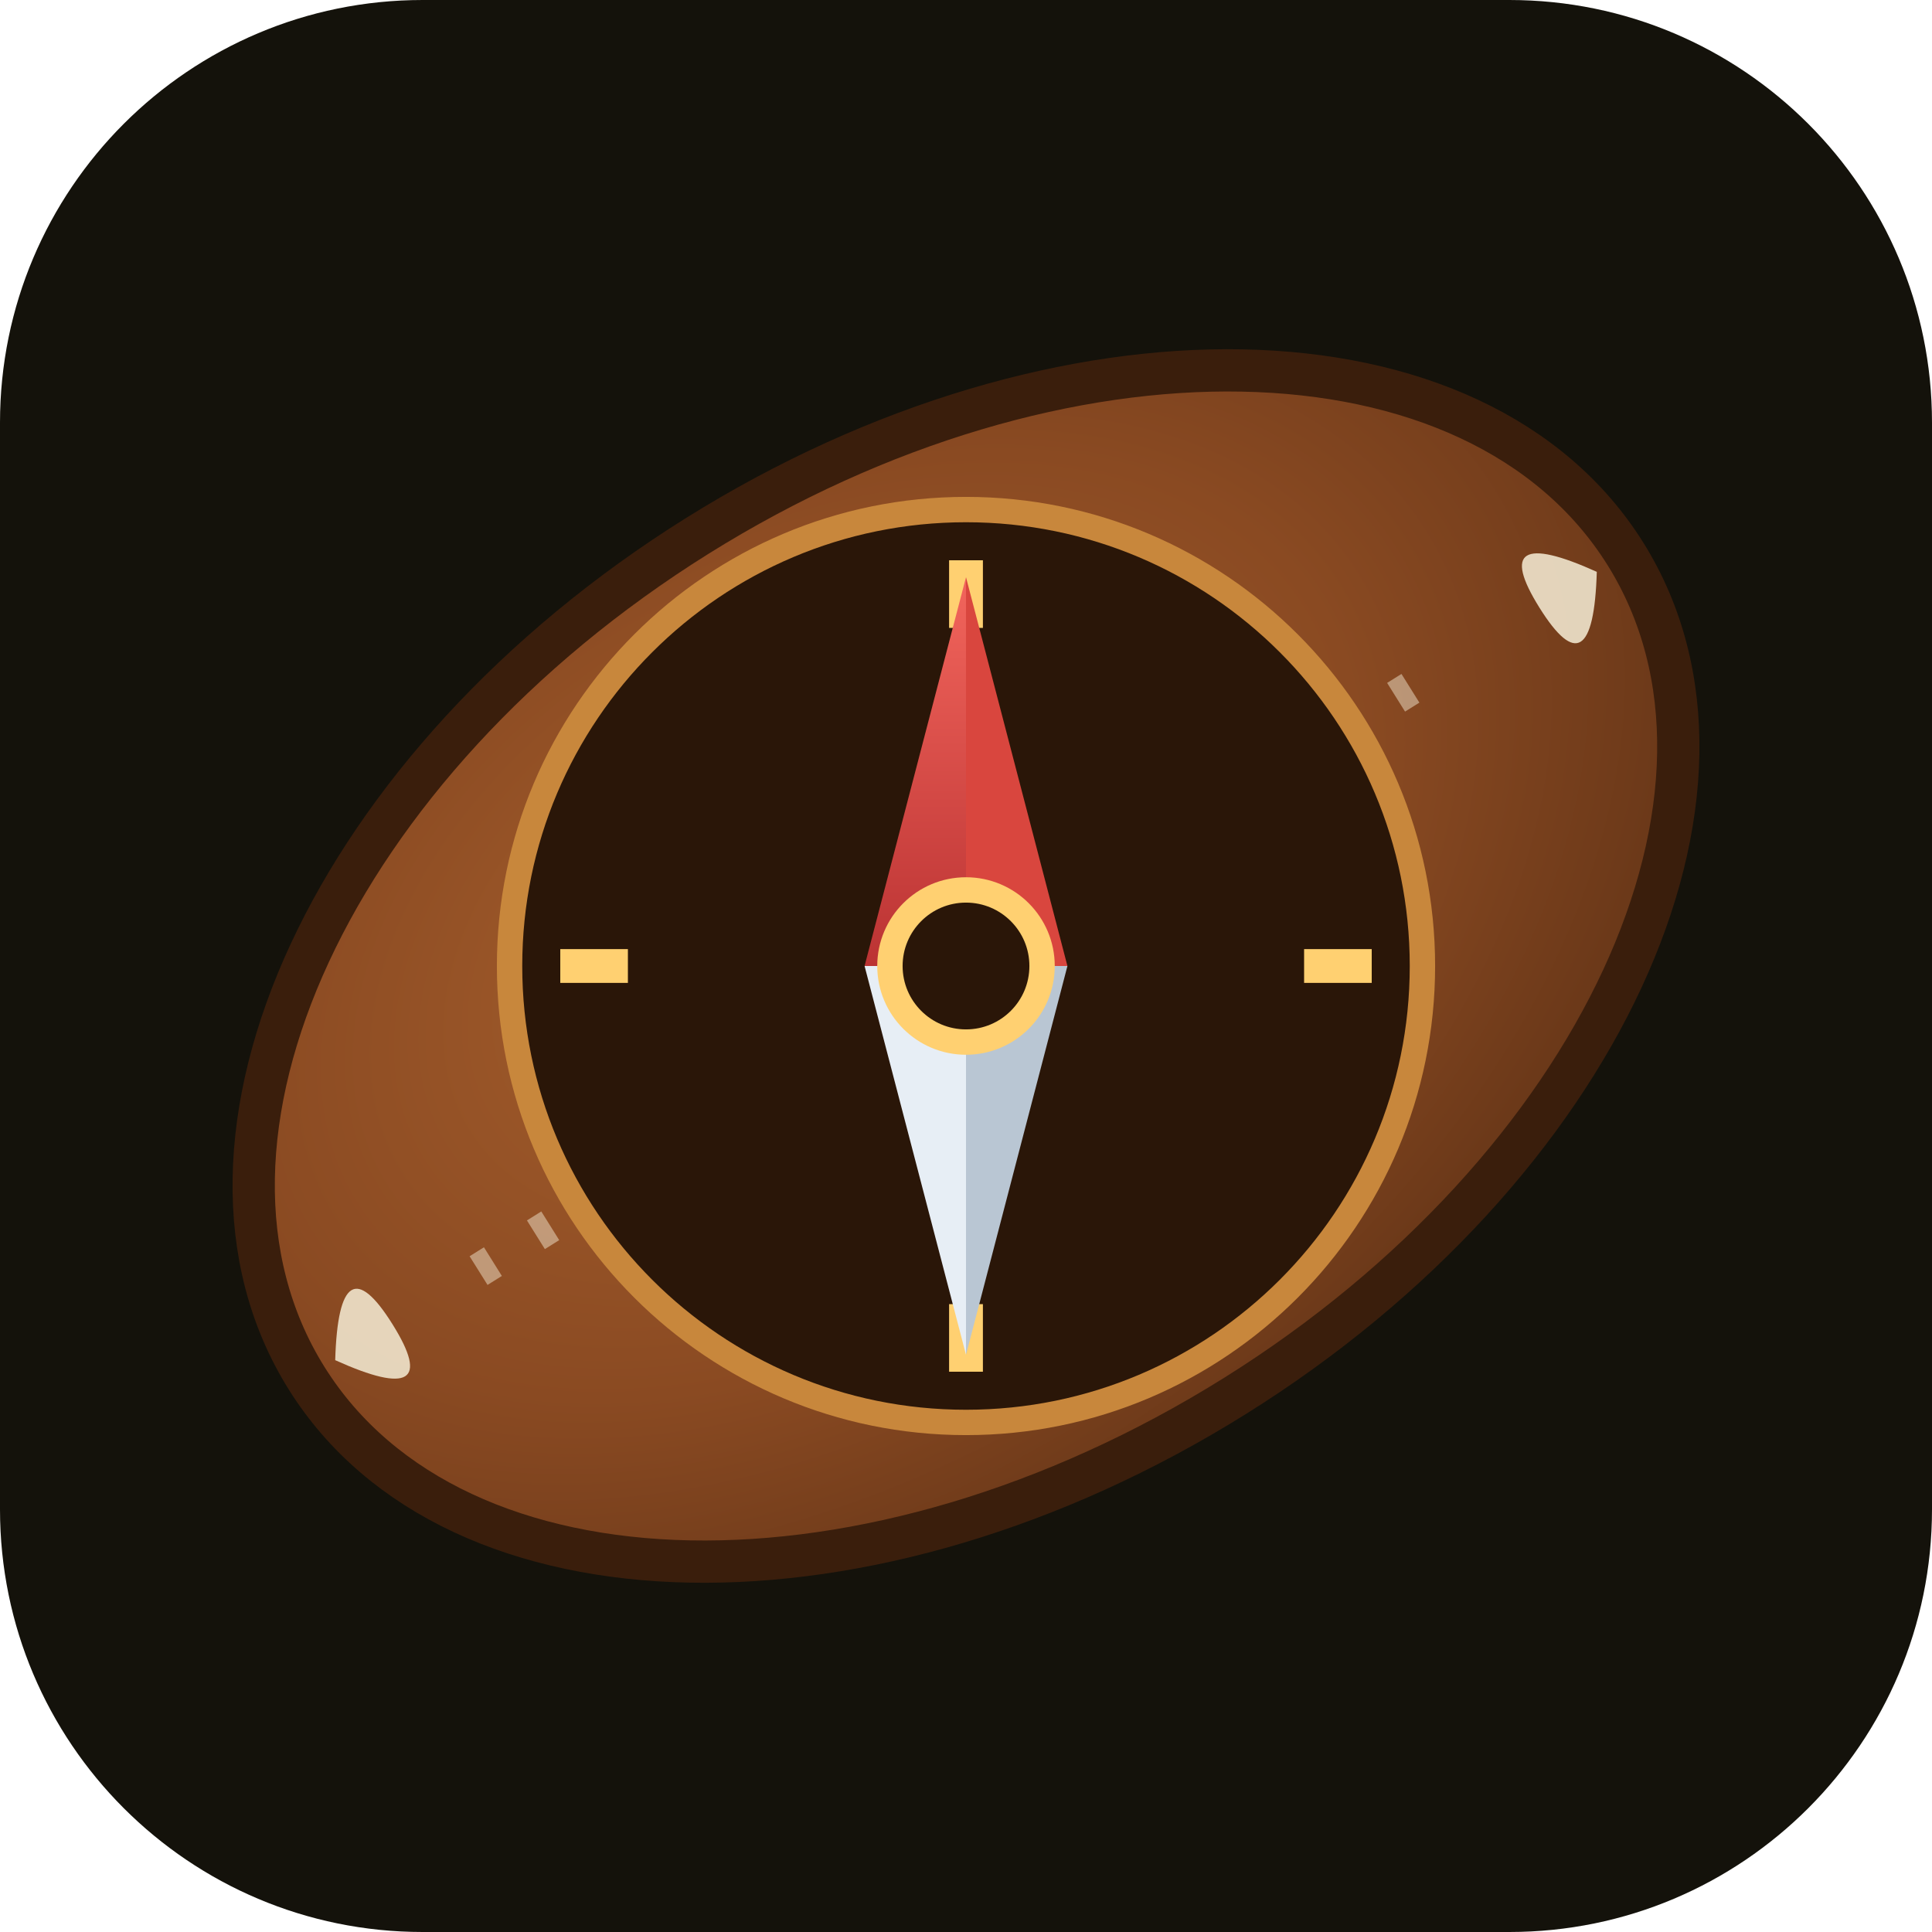
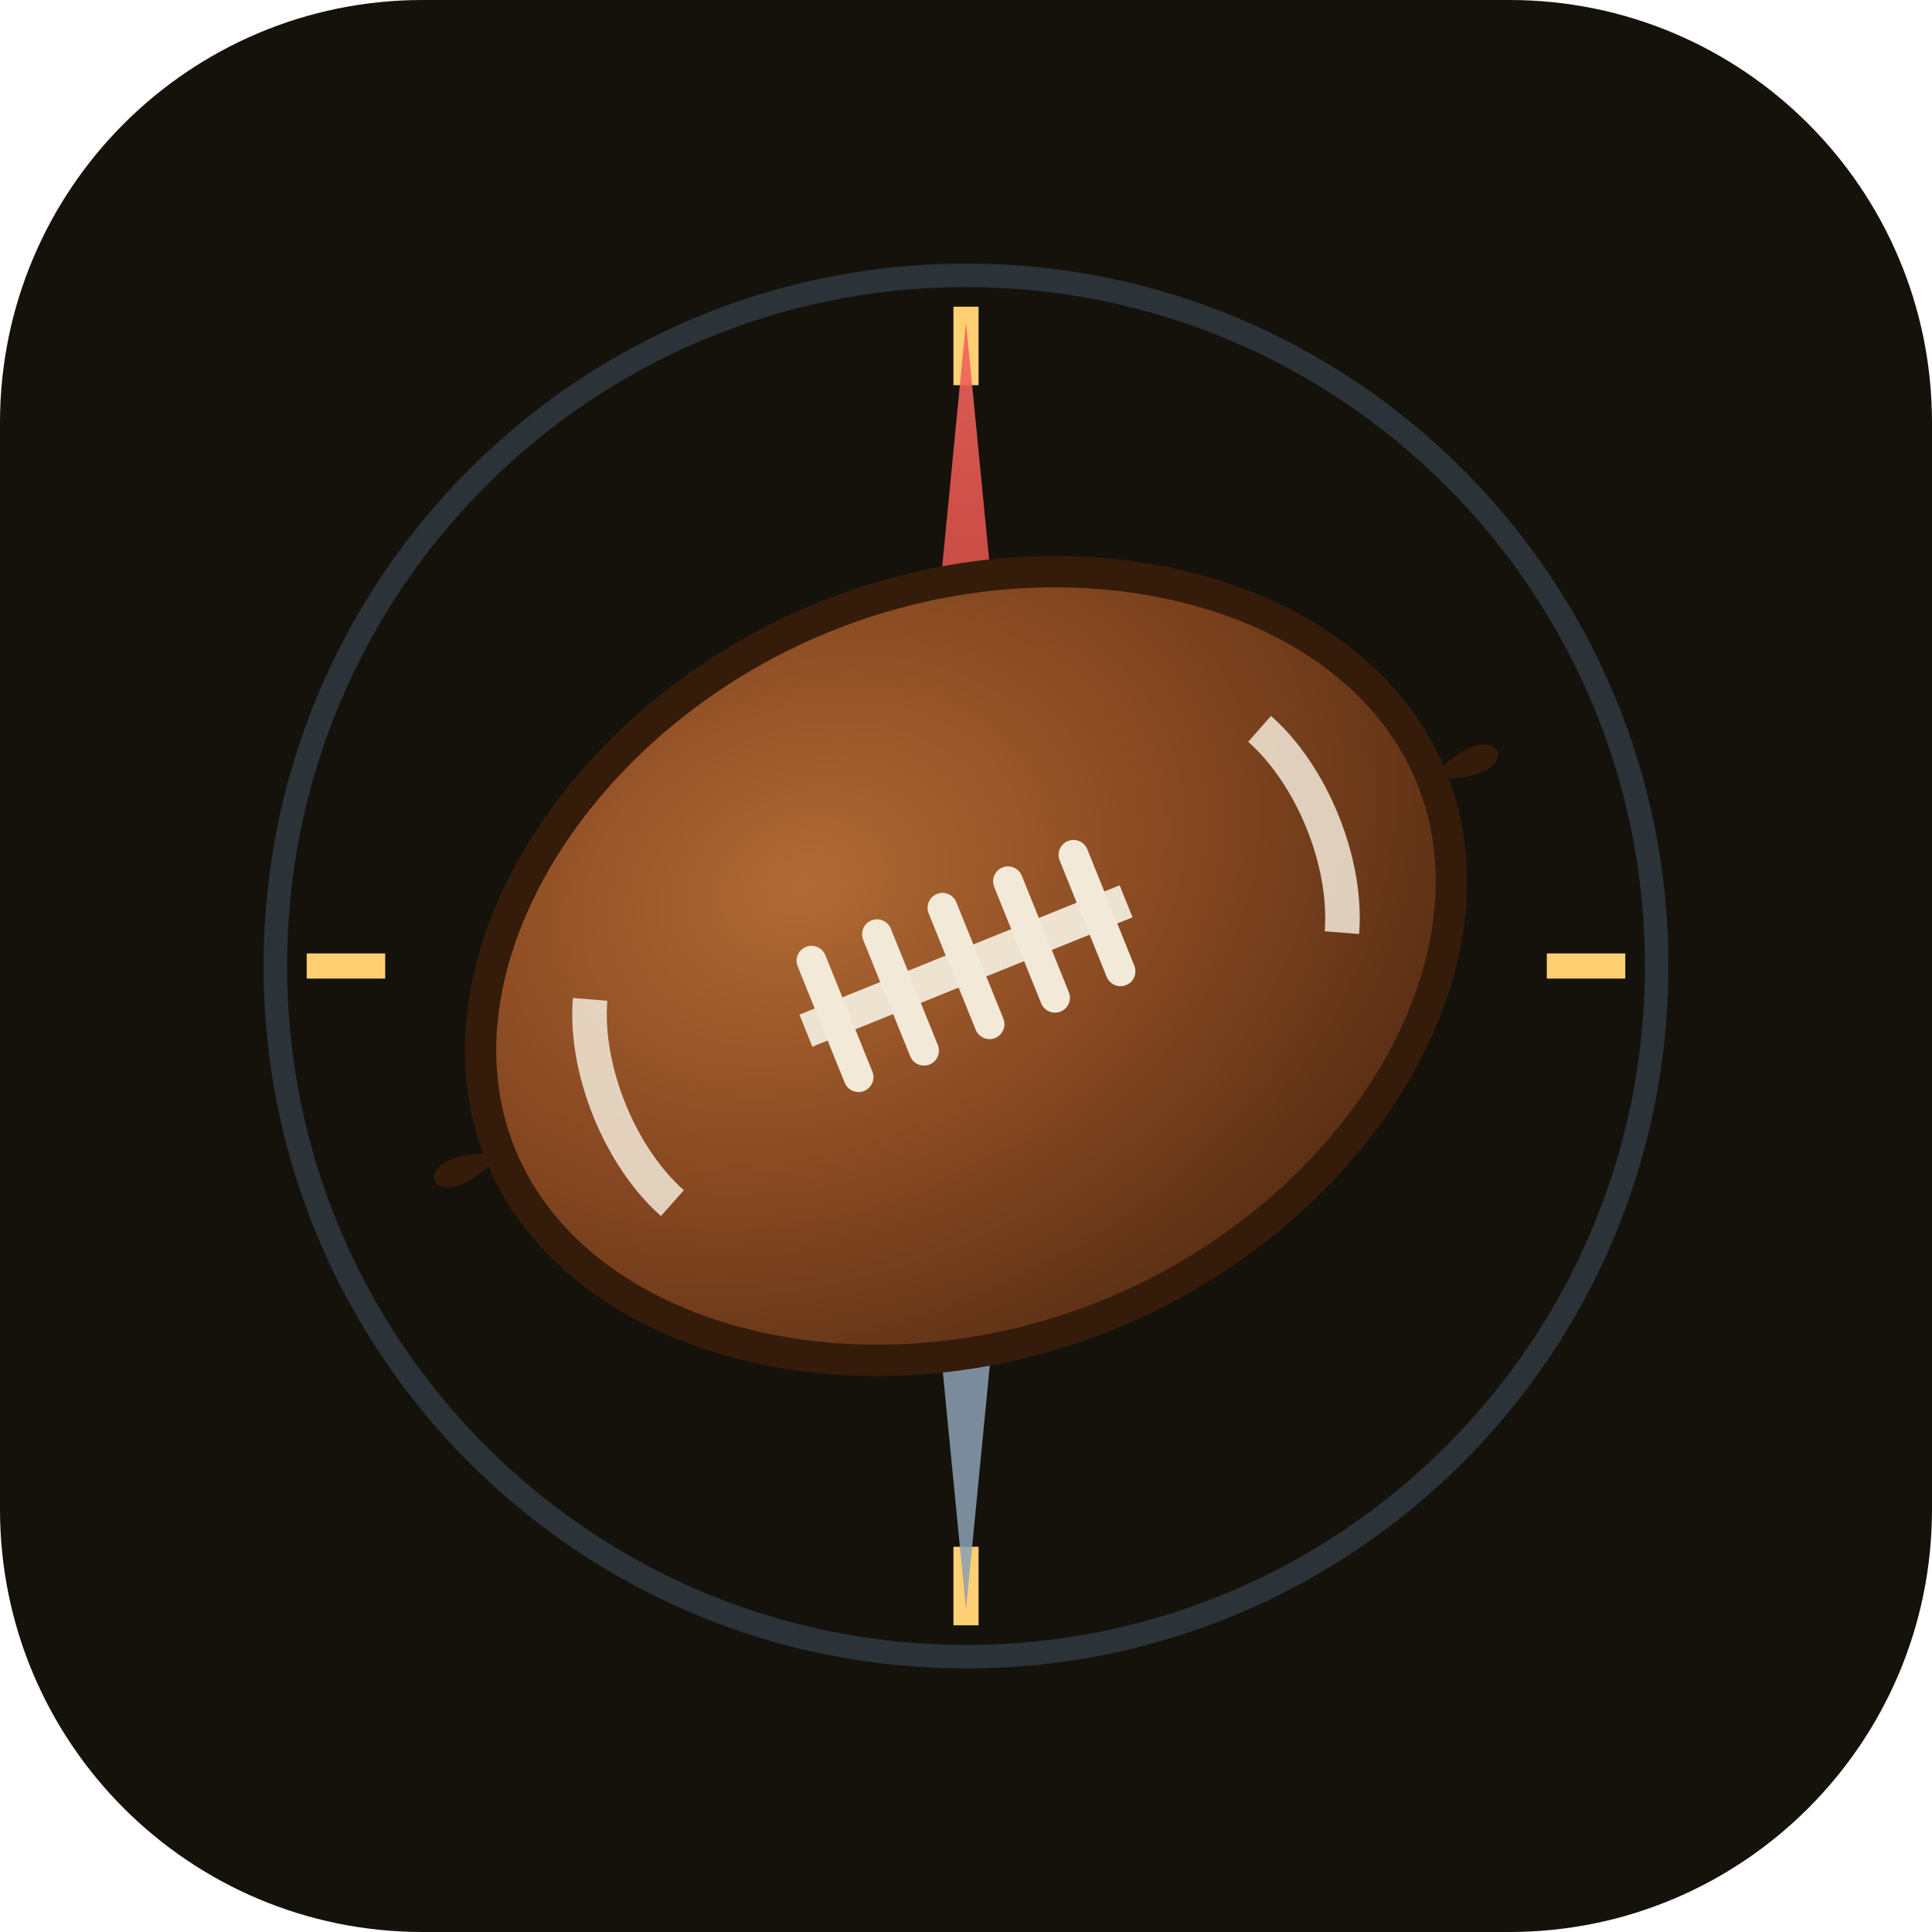
<svg xmlns="http://www.w3.org/2000/svg" viewBox="0 0 64 64" width="64" height="64">
  <defs>
-     <radialGradient id="L" cx="42%" cy="38%" r="72%">
-       <stop offset="0%" stop-color="#A9612E" />
-       <stop offset="55%" stop-color="#8A4A22" />
-       <stop offset="100%" stop-color="#5E3115" />
+     <radialGradient id="L" cx="38%" cy="32%" r="80%">
+       <stop offset="0%" stop-color="#B06A34" />
+       <stop offset="45%" stop-color="#8A4A22" />
+       <stop offset="100%" stop-color="#4E2811" />
    </radialGradient>
    <linearGradient id="N" x1="0" y1="0" x2="0" y2="1">
      <stop offset="0%" stop-color="#F2655C" />
      <stop offset="100%" stop-color="#B33" />
    </linearGradient>
  </defs>
  <rect x="0" y="0" width="64" height="64" rx="14" fill="#14120B" />
-   <g transform="translate(32,32) scale(0.56) translate(-50,-50)">
-     <g transform="rotate(-32 50 50)">
-       <ellipse cx="50" cy="50" rx="46" ry="30" fill="url(#L)" stroke="#3A1E0C" stroke-width="2.5" />
-       <path d="M6 50 q4 -6 4 -0 q0 6 -4 0Z" fill="#F0E4CC" opacity="0.9" />
-       <path d="M94 50 q-4 -6 -4 -0 q0 6 4 0Z" fill="#F0E4CC" opacity="0.9" />
-       <line x1="16" y1="50" x2="84" y2="50" stroke="#F0E4CC" stroke-width="2" opacity="0.5" stroke-dasharray="1 3" />
+   <g transform="translate(32,32) scale(0.52) translate(-50,-50)">
+     <circle cx="50" cy="50" r="44" fill="none" stroke="#3A4757" stroke-width="1.5" opacity="0.6" />
+     <line x1="50" y1="8" x2="50" y2="13" stroke="#FFD071" stroke-width="1.6" transform="rotate(0 50 50)" />
+     <line x1="50" y1="8" x2="50" y2="13" stroke="#FFD071" stroke-width="1.6" transform="rotate(90 50 50)" />
+     <line x1="50" y1="8" x2="50" y2="13" stroke="#FFD071" stroke-width="1.6" transform="rotate(180 50 50)" />
+     <line x1="50" y1="8" x2="50" y2="13" stroke="#FFD071" stroke-width="1.6" transform="rotate(270 50 50)" />
+     <polygon points="50,9 46,50 54,50" fill="url(#N)" opacity="0.9" />
+     <polygon points="50,91 46,50 54,50" fill="#8CA0B4" opacity="0.85" />
+     <g transform="rotate(-22 50 50)">
+       <path d="M50 26 C67 26 82 37 82 50 C82 63 67 74 50 74 C33 74 18 63 18 50 C18 37 33 26 50 26 Z" fill="url(#L)" stroke="#341B0A" stroke-width="2" />
+       <path d="M18 50 C12 47 12 53 18 50 Z" fill="#341B0A" />
+       <path d="M82 50 C88 47 88 53 82 50 Z" fill="#341B0A" />
+       <path d="M27 43 C25 47 25 53 27 57" fill="none" stroke="#F2E9D8" stroke-width="2.2" opacity="0.85" />
+       <path d="M73 43 C75 47 75 53 73 57" fill="none" stroke="#F2E9D8" stroke-width="2.2" opacity="0.85" />
+       <line x1="39" y1="50" x2="61" y2="50" stroke="#F2E9D8" stroke-width="2.2" opacity="0.95" />
+       <line x1="41" y1="46" x2="41" y2="54" stroke="#F2E9D8" stroke-width="1.9" stroke-linecap="round" />
+       <line x1="45.5" y1="46" x2="45.5" y2="54" stroke="#F2E9D8" stroke-width="1.9" stroke-linecap="round" />
+       <line x1="50" y1="46" x2="50" y2="54" stroke="#F2E9D8" stroke-width="1.9" stroke-linecap="round" />
+       <line x1="54.5" y1="46" x2="54.5" y2="54" stroke="#F2E9D8" stroke-width="1.9" stroke-linecap="round" />
+       <line x1="59" y1="46" x2="59" y2="54" stroke="#F2E9D8" stroke-width="1.9" stroke-linecap="round" />
    </g>
-     <circle cx="50" cy="50" r="27" fill="#2A1608" stroke="#C8873C" stroke-width="1.5" />
-     <line x1="50" y1="26" x2="50" y2="30" stroke="#FFD071" stroke-width="2" transform="rotate(0 50 50)" />
-     <line x1="50" y1="26" x2="50" y2="30" stroke="#FFD071" stroke-width="2" transform="rotate(90 50 50)" />
-     <line x1="50" y1="26" x2="50" y2="30" stroke="#FFD071" stroke-width="2" transform="rotate(180 50 50)" />
-     <line x1="50" y1="26" x2="50" y2="30" stroke="#FFD071" stroke-width="2" transform="rotate(270 50 50)" />
-     <polygon points="50,27 44,50 50,50" fill="url(#N)" />
-     <polygon points="50,27 56,50 50,50" fill="#D9463E" />
-     <polygon points="50,73 44,50 50,50" fill="#E7EEF5" />
-     <polygon points="50,73 56,50 50,50" fill="#B9C6D3" />
-     <circle cx="50" cy="50" r="4.5" fill="#2A1608" stroke="#FFD071" stroke-width="1.5" />
  </g>
</svg>
